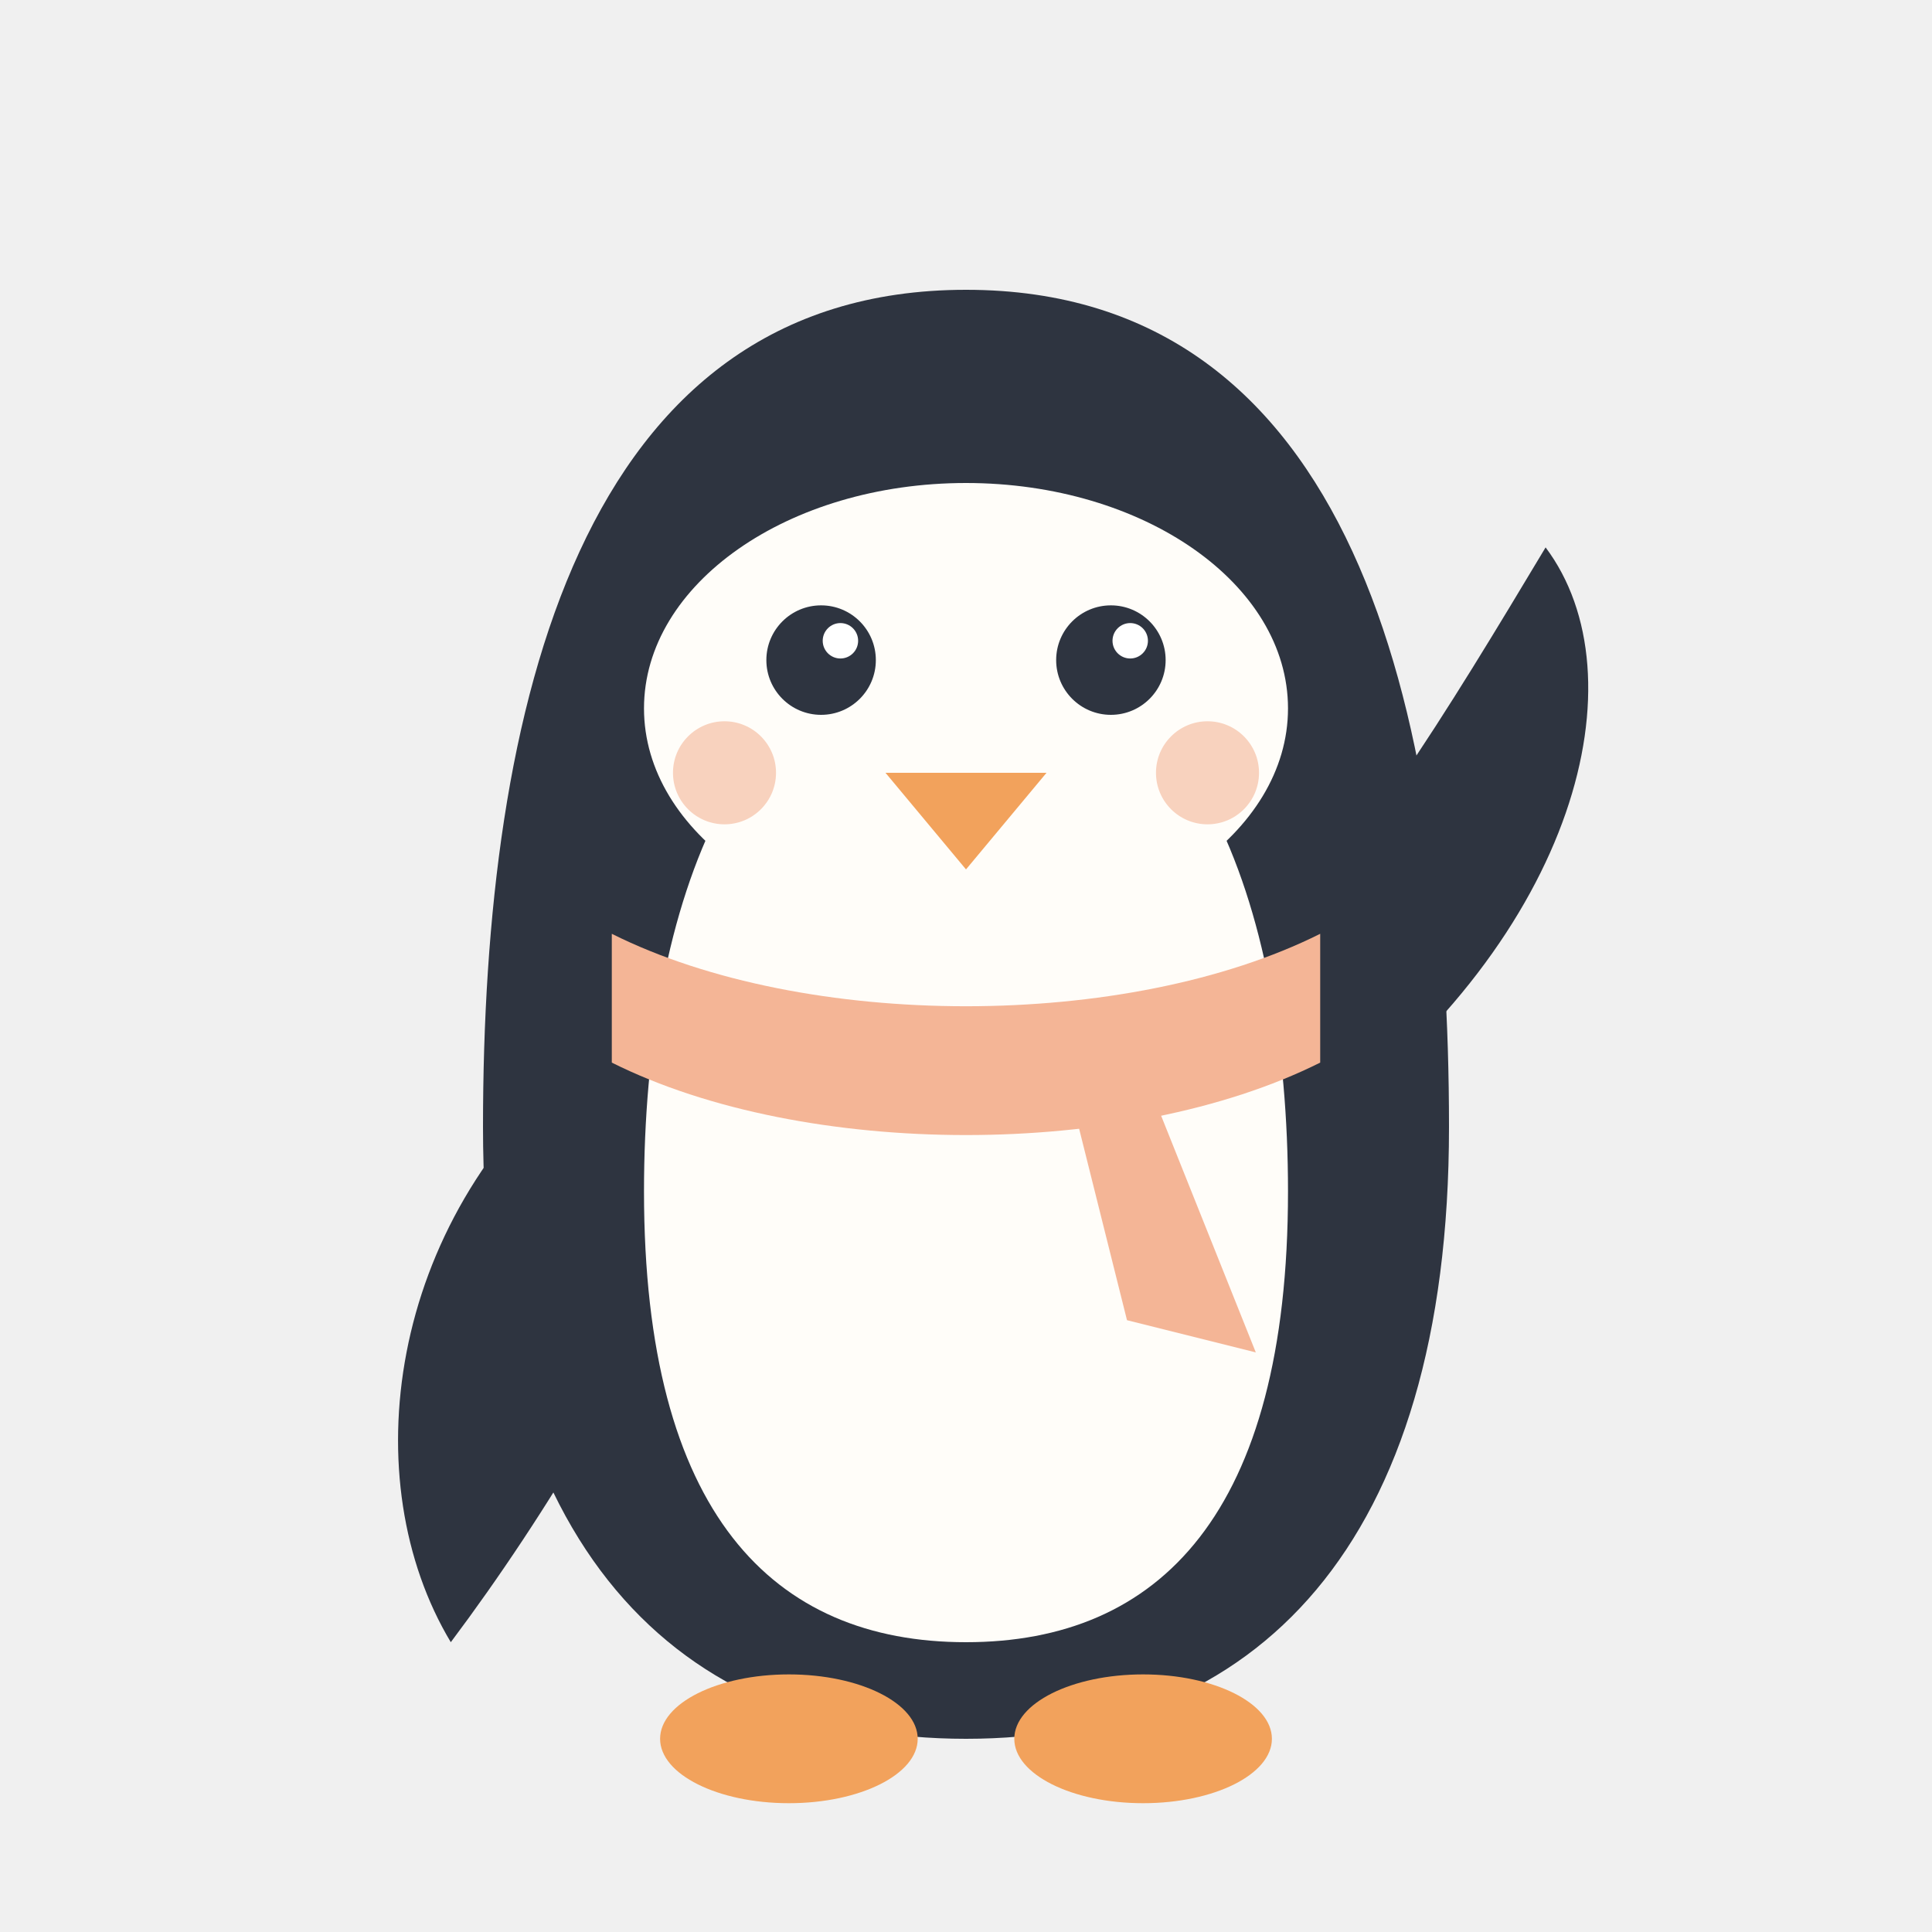
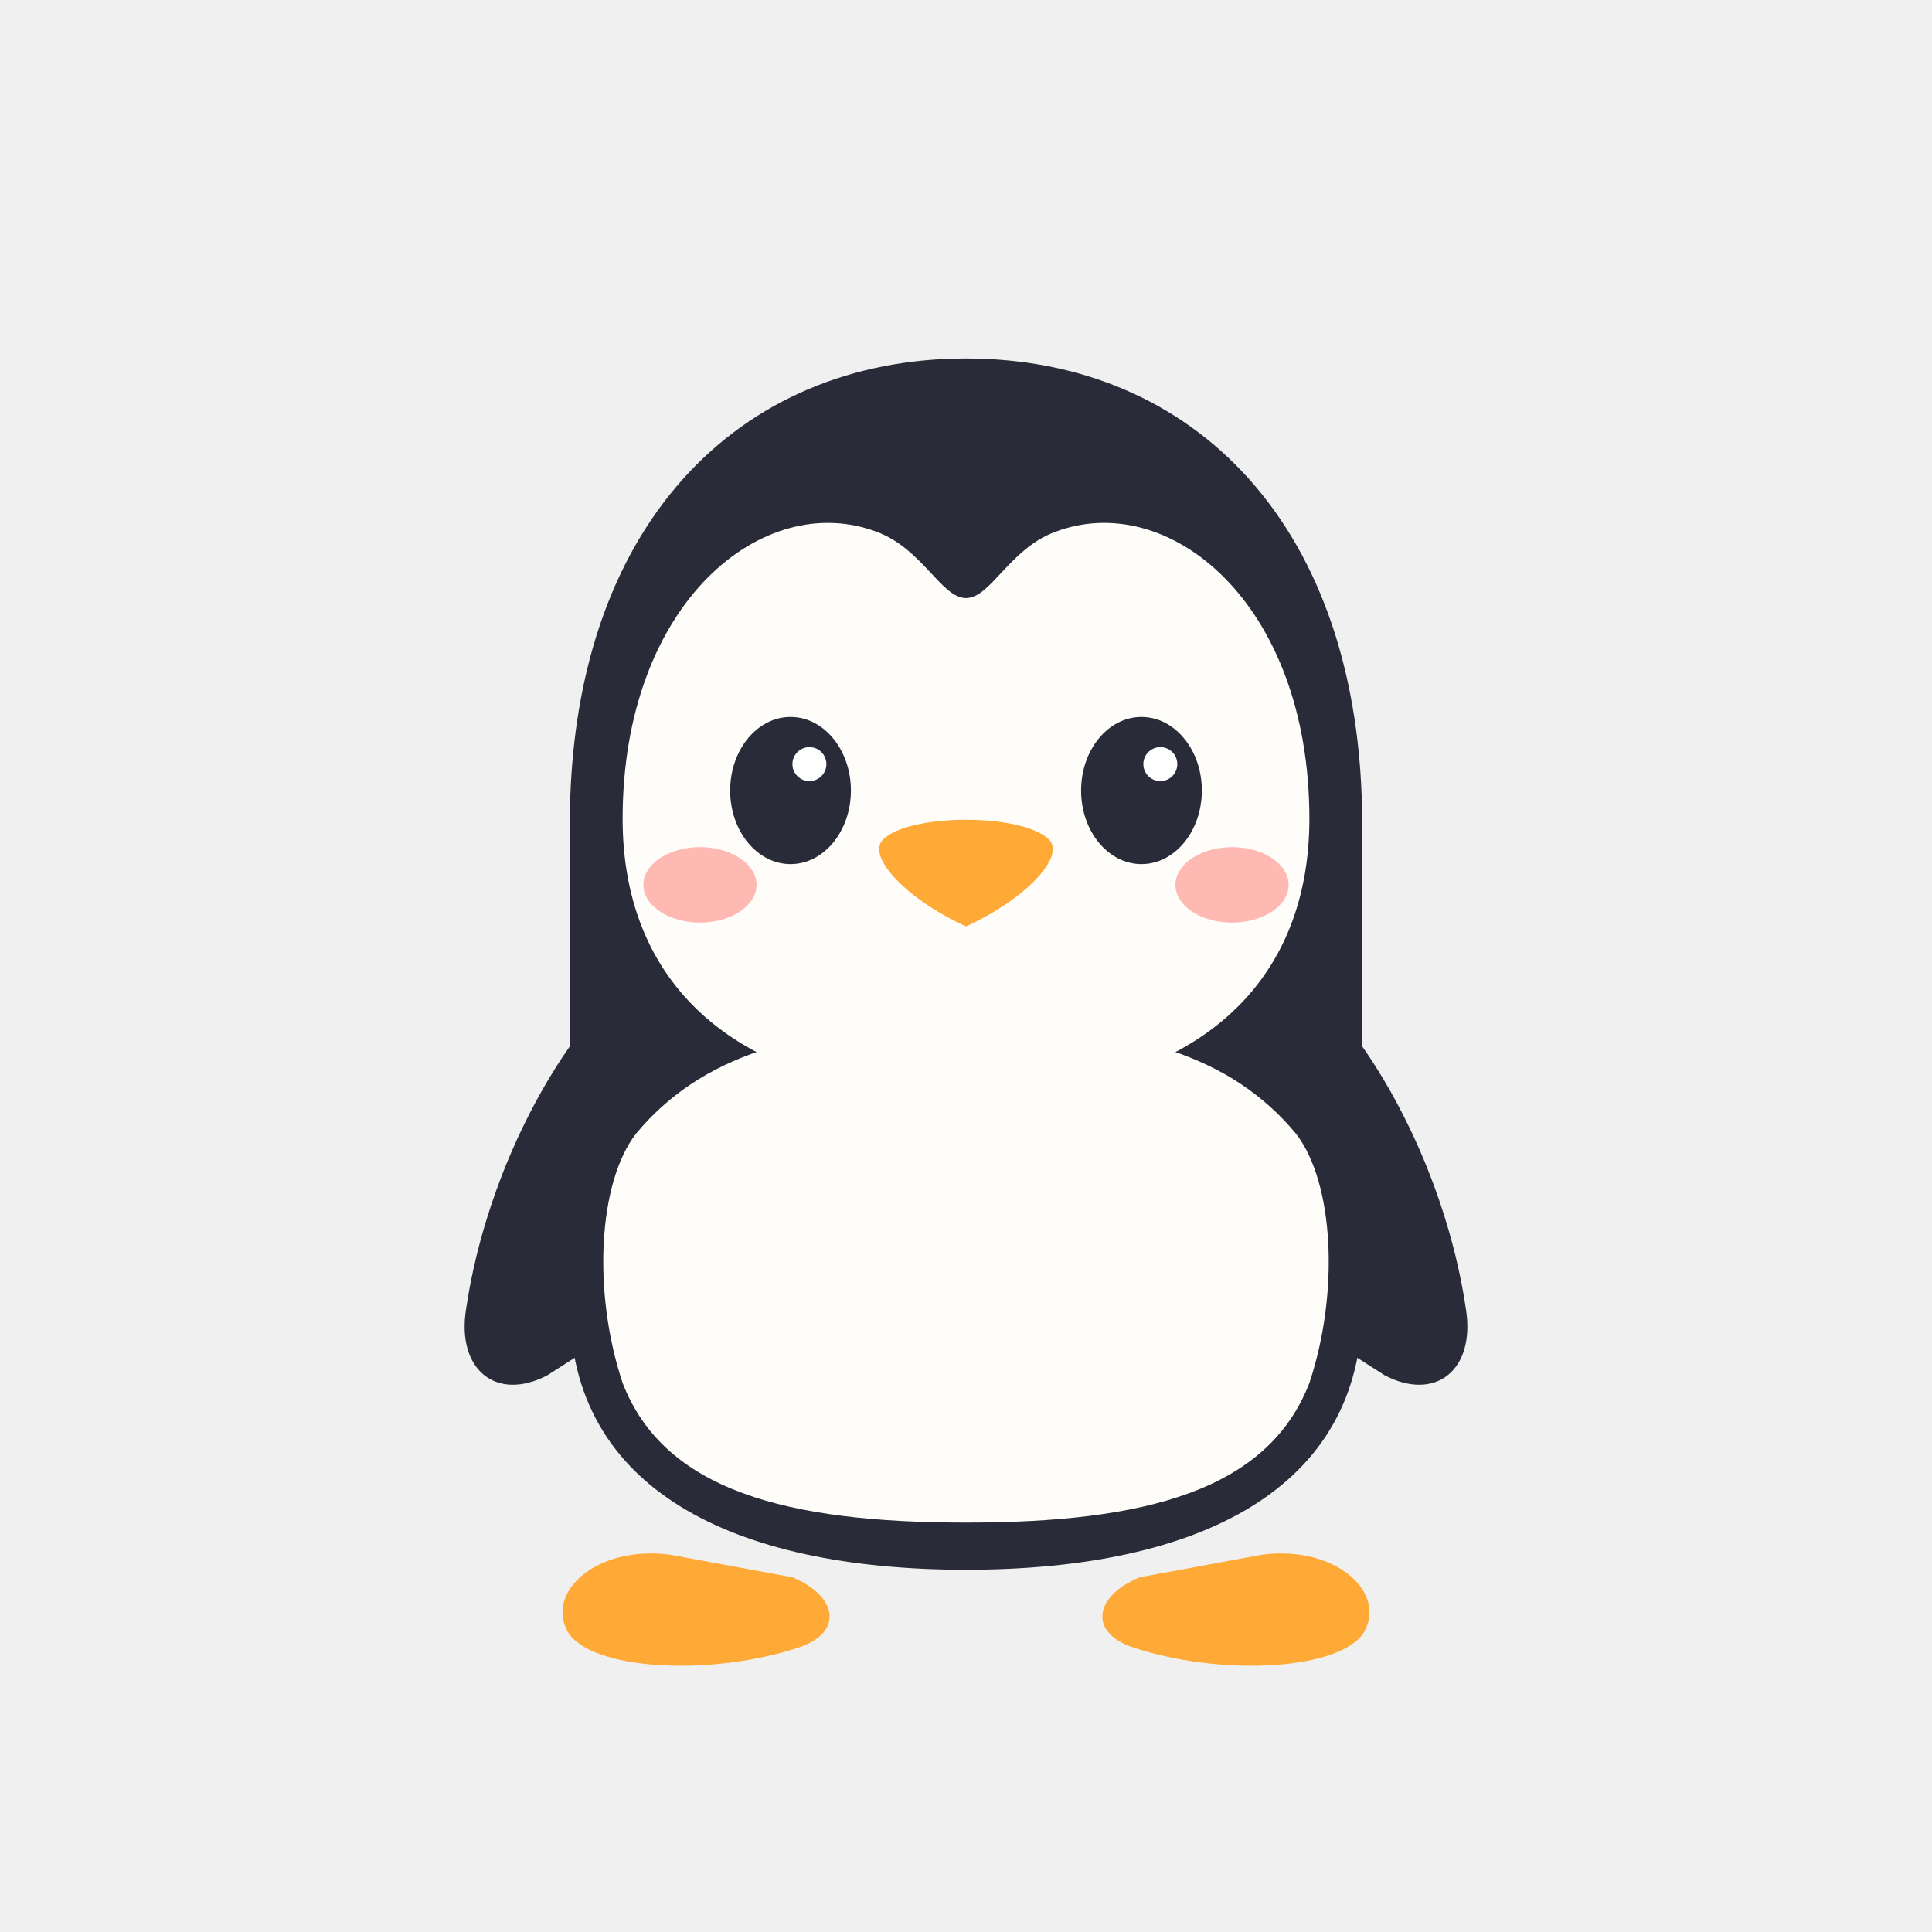
- <svg xmlns="http://www.w3.org/2000/svg" viewBox="0 0 120 120" width="120" height="120">
-   <path d="M36 66 C24 76 22 92 28 102 C34 94 40 84 44 74 Z" fill="#2E3440" />
-   <path d="M82 70 C98 58 102 42 96 34 C90 44 84 54 76 62 Z" fill="#2E3440" />
-   <path d="M60 18 C36 18 30 44 30 70 C30 96 42 108 60 108 C78 108 90 96 90 70 C90 44 84 18 60 18 Z" fill="#2E3440" />
-   <path d="M60 40 C46 40 40 56 40 74 C40 94 48 102 60 102 C72 102 80 94 80 74 C80 56 74 40 60 40 Z" fill="#FFFDF9" />
-   <ellipse cx="60" cy="44" rx="20" ry="14" fill="#FFFDF9" />
-   <ellipse cx="49" cy="108" rx="8" ry="4" fill="#F2A25C" />
-   <ellipse cx="71" cy="108" rx="8" ry="4" fill="#F2A25C" />
-   <path d="M38 58 C50 64 70 64 82 58 L82 66 C70 72 50 72 38 66 Z" fill="#F4B596" />
-   <path d="M70 64 L78 84 L70 82 L66 66 Z" fill="#F4B596" />
-   <circle cx="51" cy="41" r="3.4" fill="#2E3440" />
-   <circle cx="69" cy="41" r="3.4" fill="#2E3440" />
-   <circle cx="52.2" cy="39.8" r="1.1" fill="#FFFFFF" />
-   <circle cx="70.2" cy="39.8" r="1.1" fill="#FFFFFF" />
-   <circle cx="45" cy="48" r="3.2" fill="#F4B596" opacity="0.6" />
-   <circle cx="75" cy="48" r="3.2" fill="#F4B596" opacity="0.6" />
-   <path d="M55 48 L65 48 L60 54 Z" fill="#F2A25C" />
+ <svg xmlns="http://www.w3.org/2000/svg" width="1024" height="1024" viewBox="0 0 1024 1024">
+   <path d="M355 824 C316 819 289 844 301 865 C313 885 376 889 424 873 C447 865 444 846 420 836 Z" fill="#FFA936" />
+   <path d="M669 824 C708 819 735 844 723 865 C711 885 648 889 600 873 C577 865 580 846 604 836 Z" fill="#FFA936" />
+   <path d="M350 505 C300 539 258 619 247 694 C242 726 263 743 290 729 L365 681 Z" fill="#292B38" />
+   <path d="M674 505 C724 539 766 619 777 694 C782 726 761 743 734 729 L659 681 Z" fill="#292B38" />
+   <path d="M302 437 C302 278 392 190 512 190 C632 190 722 278 722 437 L722 692 C722 789 636 832 512 832 C388 832 302 789 302 692 Z" fill="#292B38" />
+   <path d="M330 434 C330 319 405 259 465 282 C489 291 499 317 512 317 C525 317 535 291 559 282 C619 259 694 319 694 434 C694 524 631 581 512 581 C393 581 330 524 330 434 Z" fill="#FFFDF9" />
+   <path d="M337 601 C371 560 423 543 512 543 C601 543 653 560 687 601 C707 627 710 685 694 733 C672 790 607 807 512 807 C417 807 352 790 330 733 C314 685 317 627 337 601 Z" fill="#FFFDF9" />
+   <ellipse cx="419" cy="419" rx="32" ry="39" fill="#292B38" />
+   <ellipse cx="605" cy="419" rx="32" ry="39" fill="#292B38" />
+   <circle cx="429" cy="405" r="9" fill="#FFFFFF" />
+   <circle cx="615" cy="405" r="9" fill="#FFFFFF" />
+   <ellipse cx="371" cy="469" rx="30" ry="20" fill="#FFB9B3" />
+   <ellipse cx="653" cy="469" rx="30" ry="20" fill="#FFB9B3" />
+   <path d="M468 445 C482 431 542 431 556 445 C565 454 543 477 512 491 C481 477 459 454 468 445 Z" fill="#FFA936" />
</svg>
